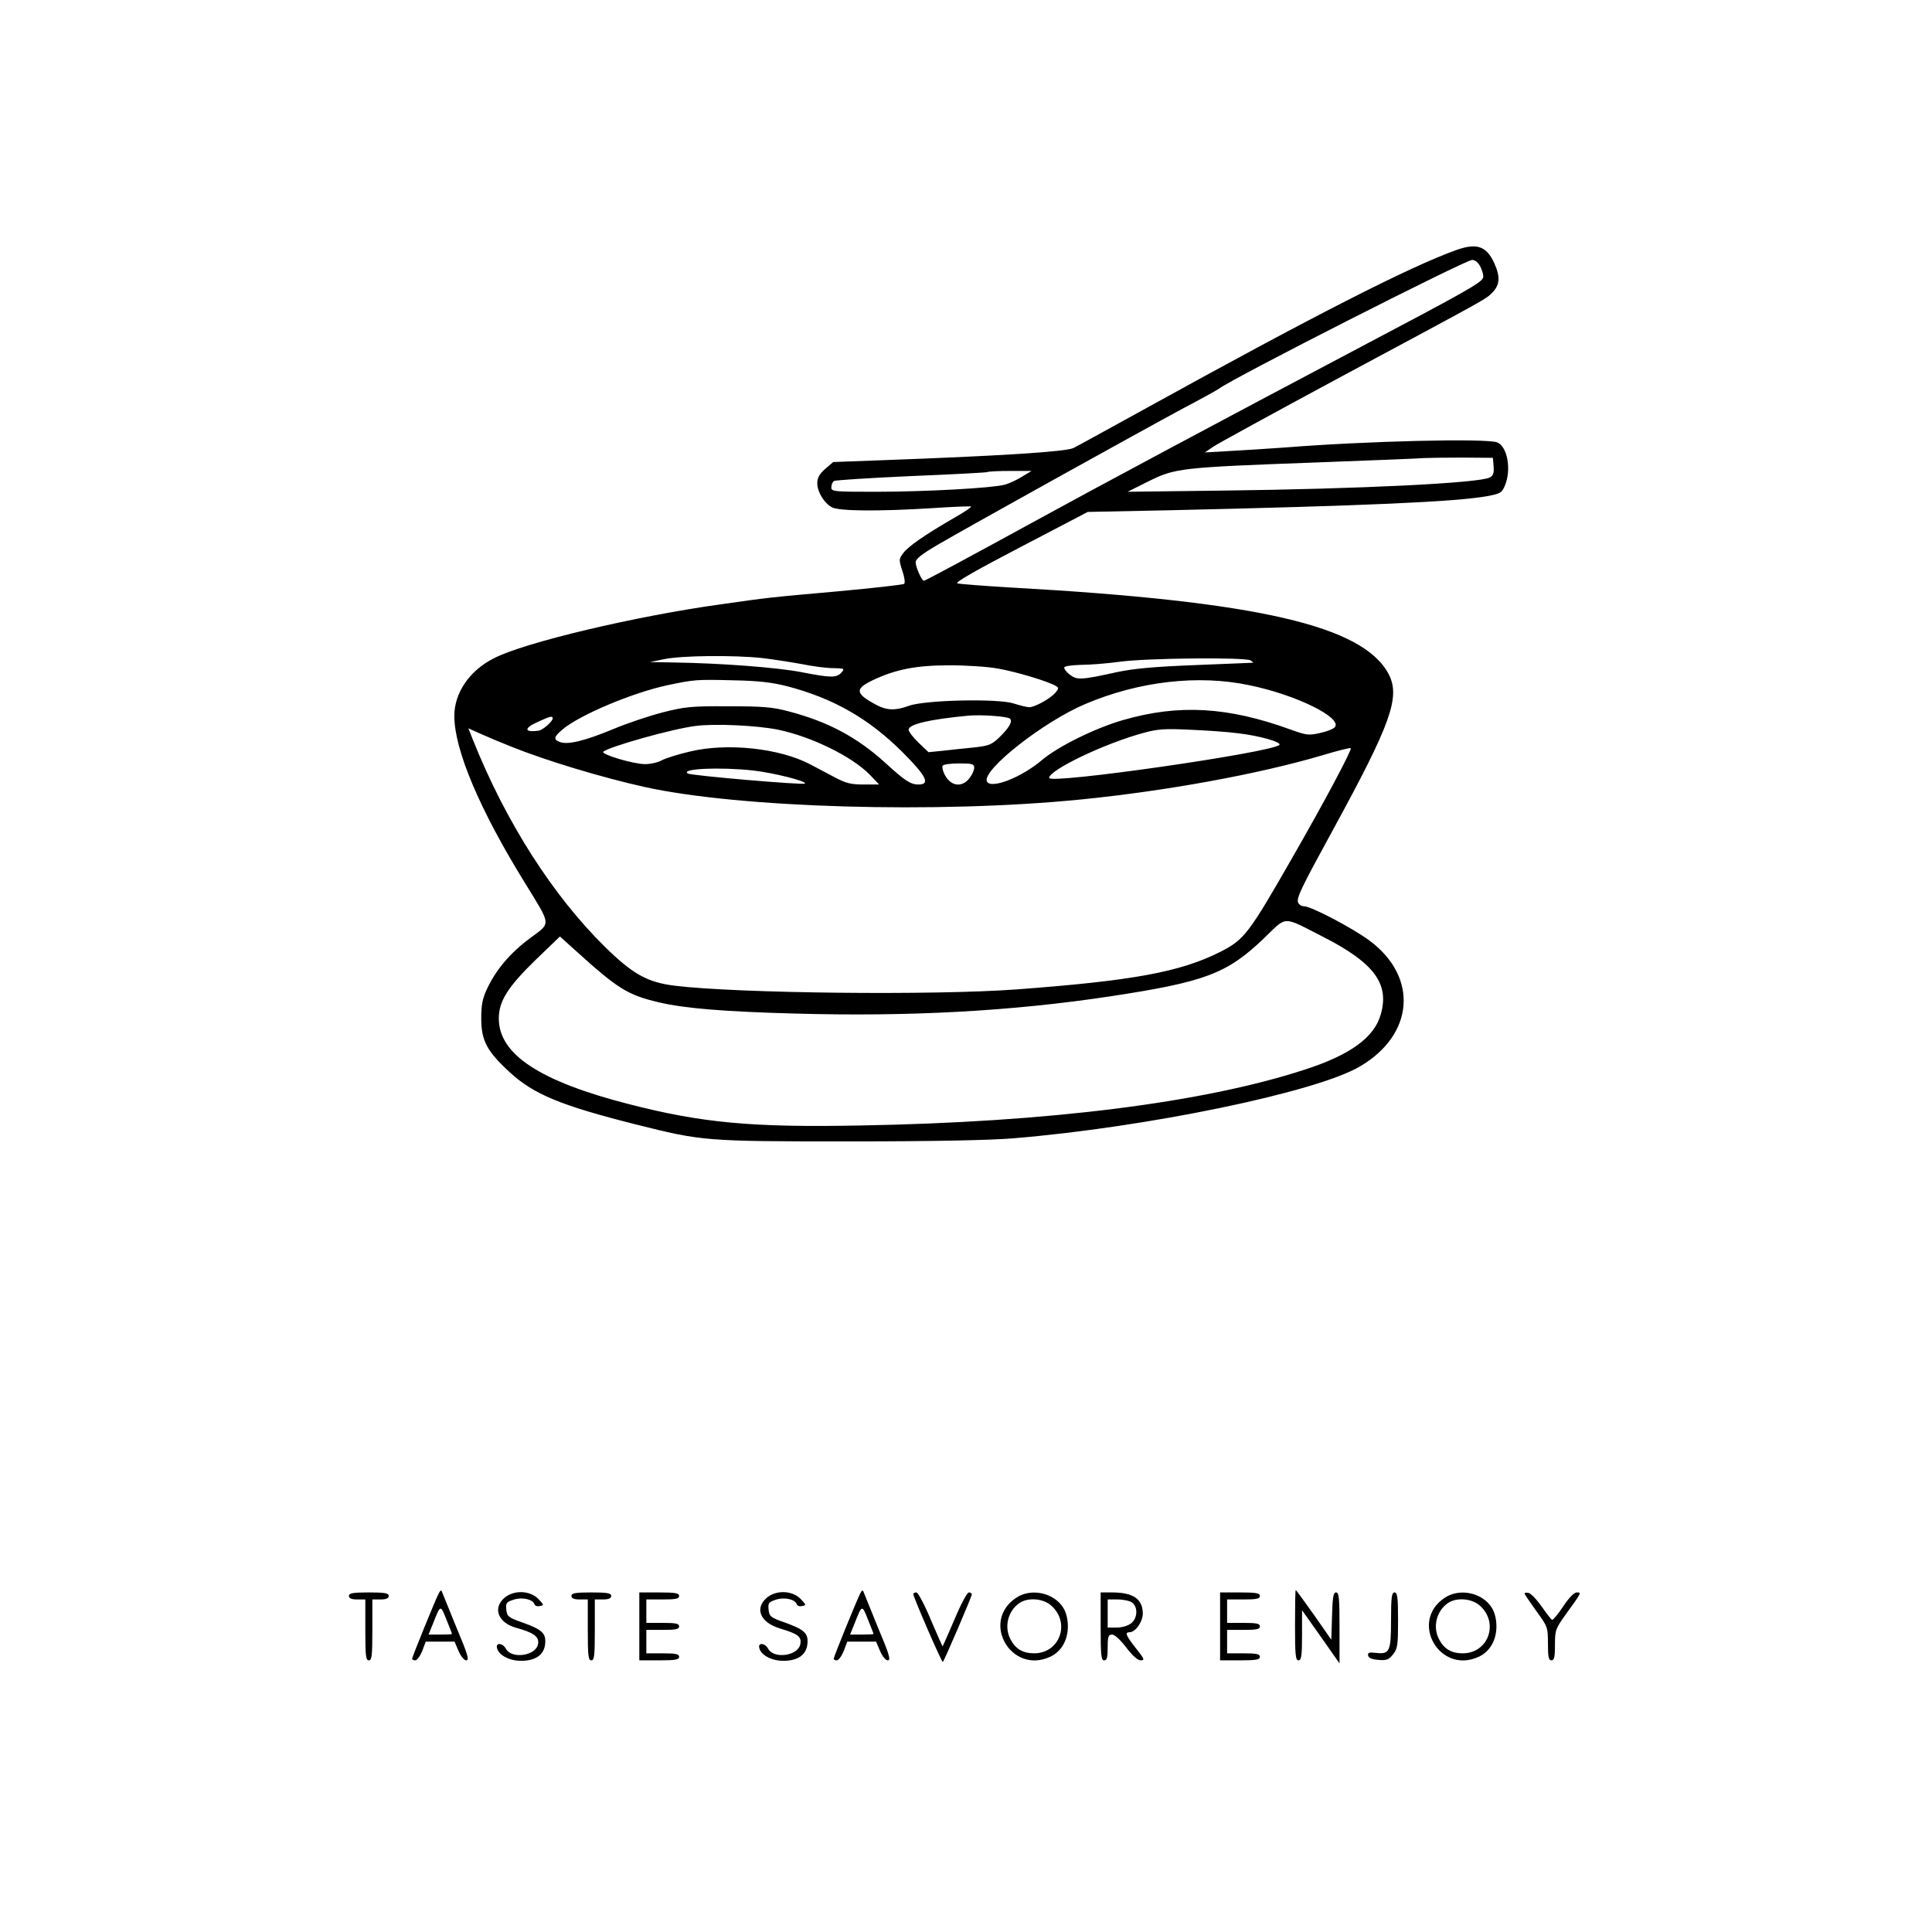
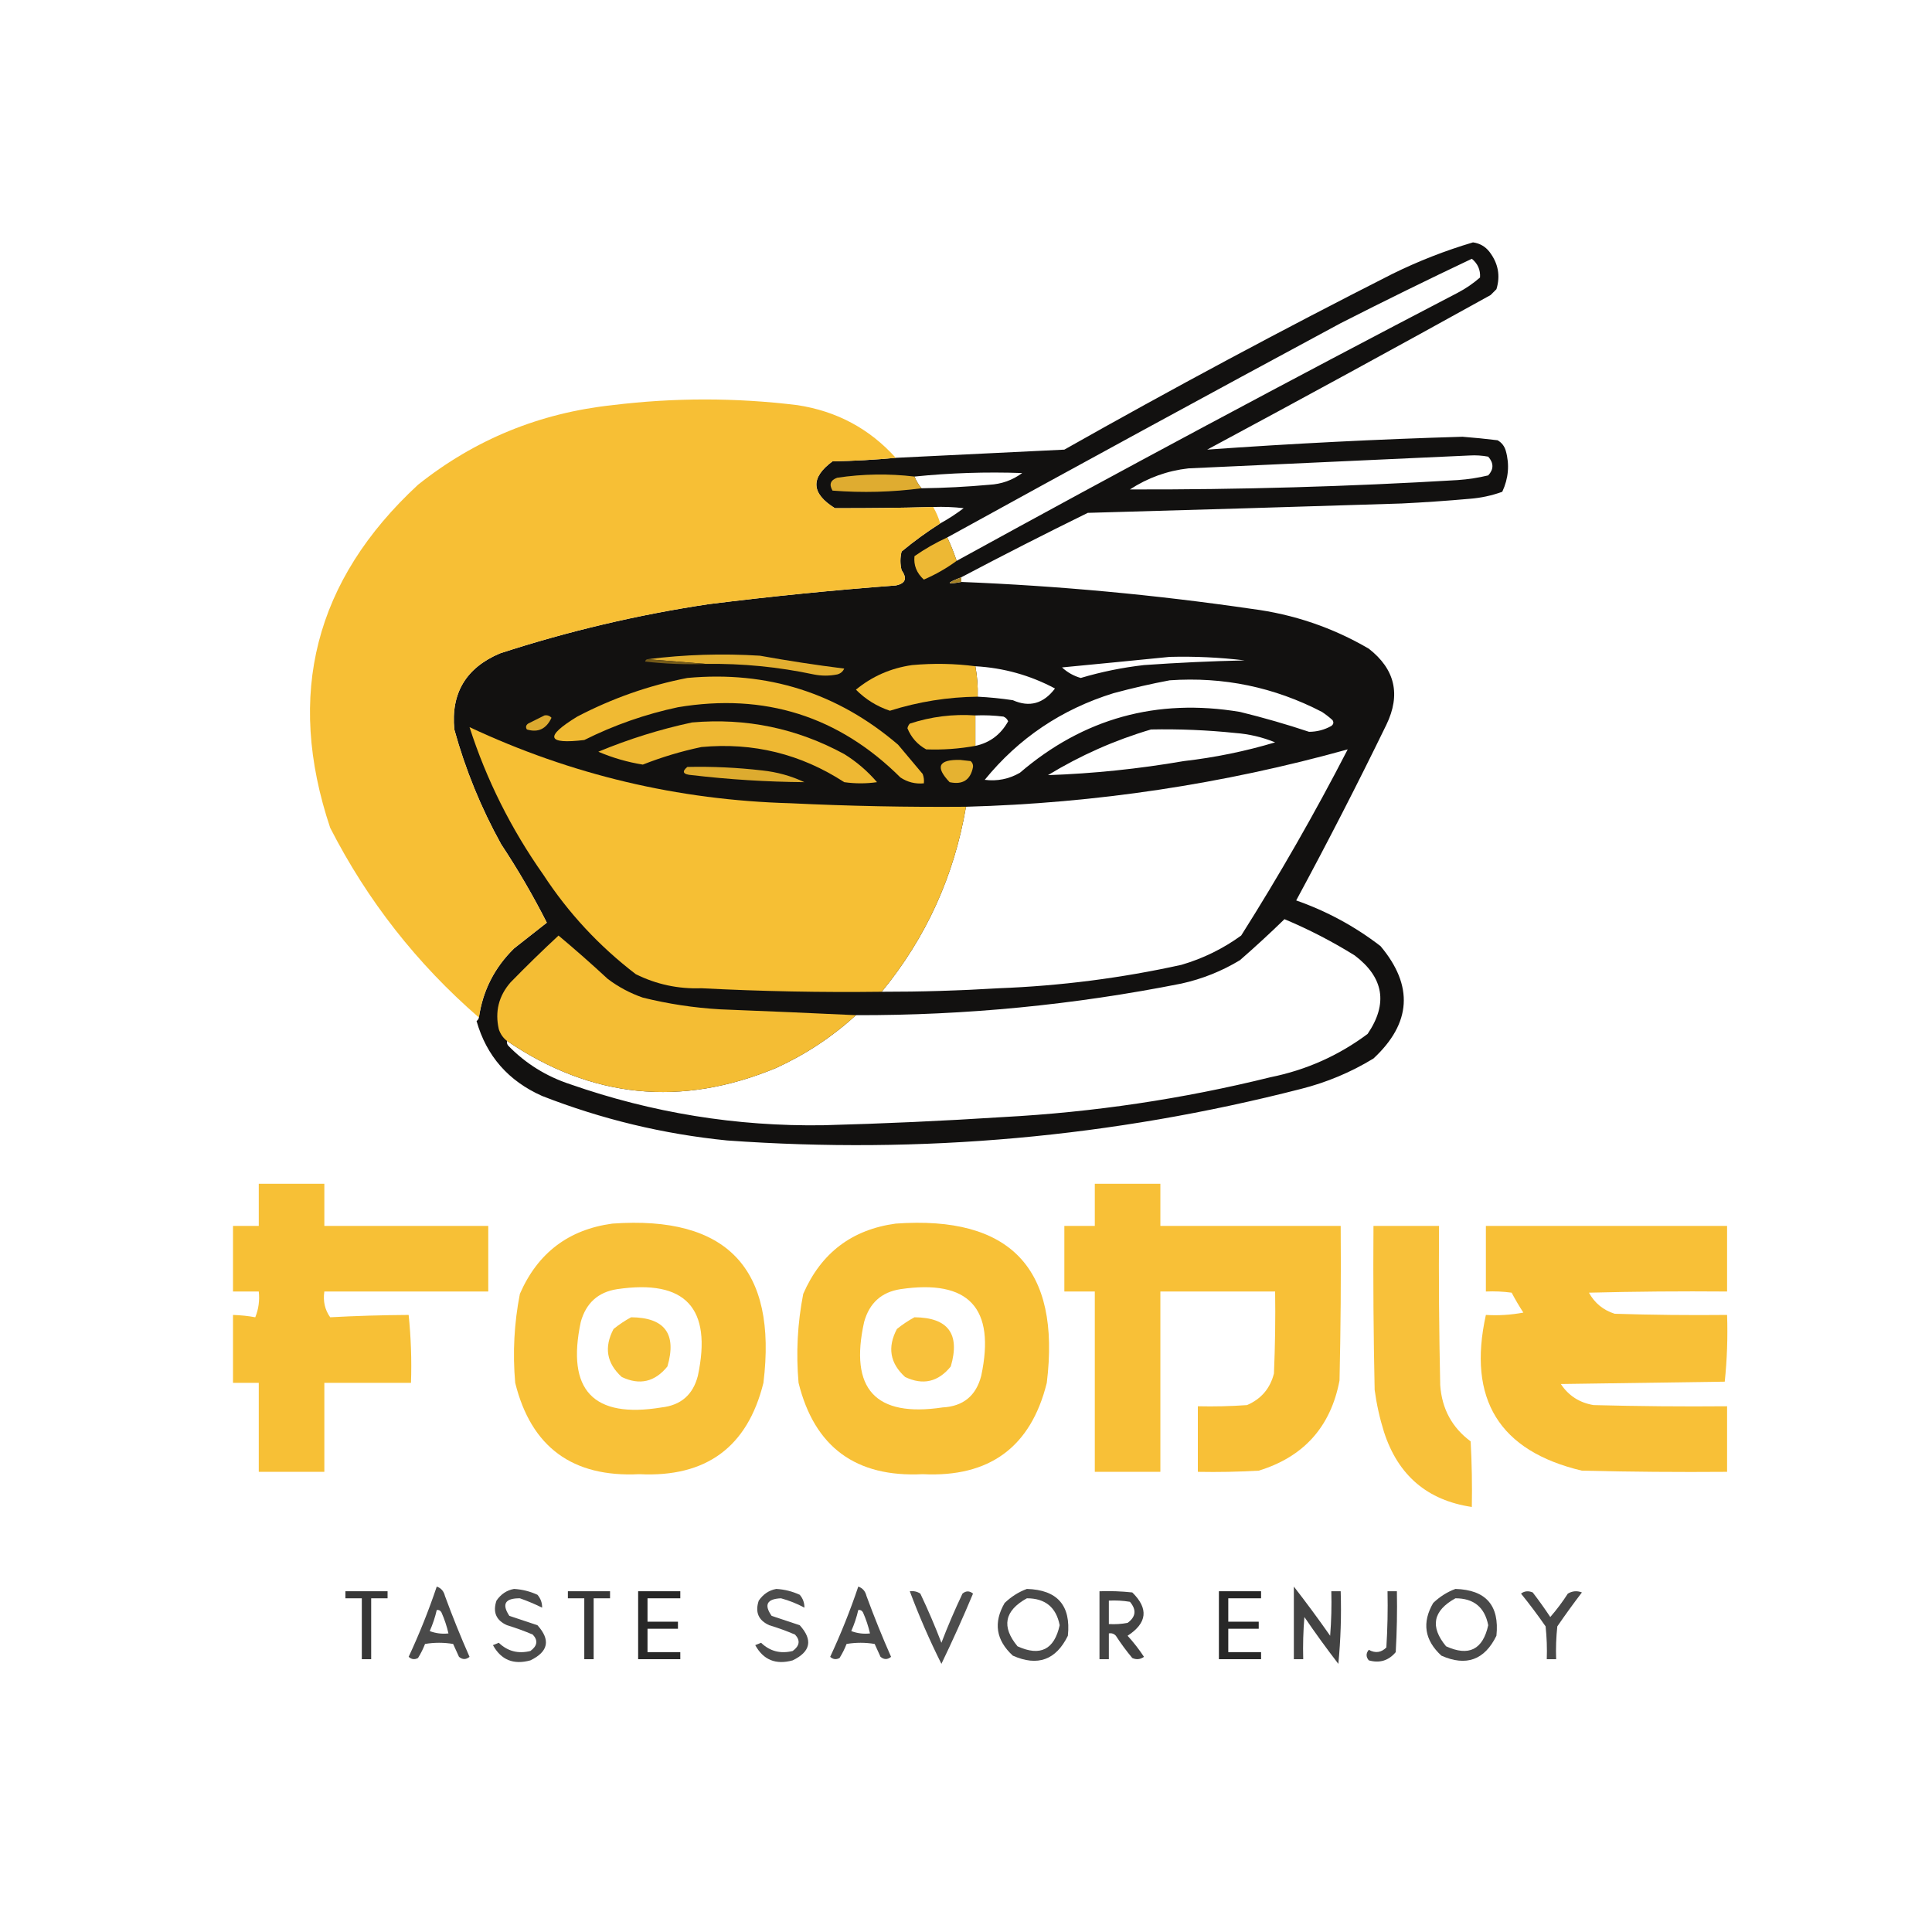
- <svg xmlns="http://www.w3.org/2000/svg" version="1.0" width="825pt" height="825pt" viewBox="0 0 825 825" preserveAspectRatio="xMidYMid meet">
-   <g transform="translate(0,825) scale(0.1,-0.1)" fill="#000000" stroke="none">
-     <path d="M6215 7181 c-199 -72 -609 -281 -1315 -671 -157 -86 -299 -165 -316 -173 -32 -16 -312 -34 -838 -53 l-188 -7 -34 -29 c-25 -22 -34 -38 -34 -62 0 -36 29 -84 62 -102 29 -17 202 -18 427 -4 90 6 165 9 168 7 2 -3 -30 -24 -72 -48 -126 -73 -198 -123 -218 -151 -19 -25 -19 -29 -4 -75 9 -26 13 -51 8 -56 -4 -4 -131 -18 -282 -32 -303 -27 -293 -26 -504 -56 -360 -50 -835 -162 -966 -230 -104 -52 -169 -148 -169 -246 0 -145 109 -402 302 -714 113 -184 112 -168 23 -234 -84 -62 -146 -134 -184 -215 -21 -44 -26 -70 -26 -130 0 -94 25 -140 122 -229 102 -94 219 -142 536 -222 286 -72 297 -73 912 -73 355 0 603 5 700 13 571 47 1296 197 1482 307 231 135 251 380 43 536 -72 54 -251 148 -281 148 -11 0 -22 7 -26 16 -7 20 12 60 151 314 244 447 286 562 237 659 -107 209 -557 313 -1611 372 -118 7 -223 15 -232 18 -11 4 80 56 270 155 l287 150 345 7 c838 19 1222 36 1359 60 58 11 64 14 77 45 29 68 11 168 -33 185 -47 18 -557 6 -908 -22 -71 -5 -177 -12 -235 -15 l-105 -6 35 24 c19 13 260 145 535 293 656 352 626 335 658 366 32 33 34 67 8 125 -34 74 -75 88 -166 55z m108 -73 c8 -17 13 -37 10 -44 -8 -22 -72 -58 -529 -299 -587 -310 -1129 -600 -1384 -740 -285 -156 -469 -255 -475 -255 -9 0 -35 59 -35 79 0 14 25 34 93 74 117 69 856 479 1047 582 80 42 150 81 155 85 58 45 1051 549 1081 550 14 0 27 -11 37 -32z m55 -850 c2 -28 -1 -39 -17 -47 -45 -24 -554 -49 -1146 -56 l-400 -5 90 45 c113 56 137 59 710 80 237 9 446 17 465 19 19 1 94 2 165 2 l130 -1 3 -37z m-2013 -43 c-22 -14 -56 -30 -76 -35 -52 -14 -336 -30 -551 -30 -179 0 -188 1 -188 19 0 11 5 23 11 27 7 4 154 13 328 21 174 7 321 15 326 17 6 3 51 5 100 5 l90 0 -40 -24z m-1110 -775 c50 -6 126 -18 170 -26 44 -9 103 -17 132 -17 49 -1 51 -2 36 -19 -21 -23 -44 -23 -172 2 -104 20 -343 38 -541 41 l-105 2 60 12 c74 16 299 18 420 5z m2085 -10 c8 -5 13 -10 10 -10 -3 0 -113 -5 -245 -10 -179 -7 -264 -15 -335 -30 -154 -34 -171 -35 -203 -10 -15 12 -25 26 -22 31 4 5 36 9 73 10 37 0 110 6 162 13 112 16 538 20 560 6z m-1078 -35 c76 -13 219 -56 248 -75 12 -7 11 -12 -5 -30 -23 -25 -87 -60 -110 -60 -9 0 -38 7 -66 16 -67 22 -381 15 -448 -10 -57 -21 -94 -20 -139 4 -90 48 -93 68 -16 105 99 47 186 64 329 64 72 0 165 -6 207 -14z m-902 -75 c199 -52 349 -138 493 -281 103 -103 121 -139 69 -139 -33 0 -57 15 -141 92 -121 110 -245 176 -412 220 -71 19 -111 22 -259 22 -157 1 -186 -2 -280 -26 -58 -15 -154 -47 -213 -72 -118 -49 -191 -67 -225 -55 -30 11 -28 22 10 54 73 62 299 157 448 189 114 24 124 25 280 21 110 -2 166 -9 230 -25z m1975 4 c200 -41 398 -139 365 -179 -6 -8 -35 -19 -63 -25 -48 -11 -58 -10 -127 15 -267 97 -477 109 -715 40 -118 -34 -276 -112 -345 -170 -89 -76 -222 -127 -236 -91 -19 49 243 255 421 330 229 97 482 126 700 80z m-1022 -143 c12 -12 -4 -39 -47 -81 -33 -31 -45 -35 -109 -42 -40 -4 -99 -10 -132 -14 l-60 -6 -43 41 c-23 22 -42 47 -42 55 0 23 86 44 255 60 55 5 168 -3 178 -13z m-1953 1 c0 -13 -43 -50 -60 -52 -63 -9 -64 11 -2 38 52 24 62 26 62 14z m963 -48 c143 -30 315 -114 392 -193 l39 -41 -66 0 c-54 0 -75 5 -124 31 -32 17 -79 42 -104 55 -131 69 -354 93 -513 55 -48 -11 -102 -28 -120 -37 -17 -10 -50 -17 -72 -17 -50 0 -190 42 -179 53 23 21 296 98 394 110 83 11 265 2 353 -16z m-1138 -73 c149 -60 386 -131 565 -171 405 -90 1252 -115 1865 -54 362 36 758 108 1029 188 66 20 122 34 124 31 6 -6 -113 -230 -251 -470 -185 -323 -204 -348 -307 -400 -171 -86 -373 -123 -870 -160 -351 -26 -1195 -17 -1460 16 -114 14 -178 49 -295 164 -224 220 -425 534 -566 887 l-19 48 58 -26 c31 -14 89 -38 127 -53z m3100 58 c90 -10 190 -38 178 -50 -35 -33 -983 -169 -983 -141 0 34 238 148 405 193 58 16 91 18 195 13 69 -3 161 -9 205 -15z m-1125 -148 c0 -10 -9 -30 -21 -45 -32 -40 -79 -34 -105 16 -8 16 -12 33 -9 38 3 6 35 10 71 10 56 0 64 -2 64 -19z m-945 -11 c88 -10 232 -46 222 -56 -7 -7 -486 34 -500 43 -33 21 138 28 278 13z m2436 -711 c217 -111 283 -200 245 -331 -28 -99 -131 -173 -326 -236 -433 -141 -1094 -224 -1895 -238 -466 -9 -677 11 -989 91 -382 98 -556 213 -556 366 0 74 39 135 156 249 l105 101 70 -63 c178 -161 220 -187 352 -218 109 -26 281 -40 579 -48 493 -14 928 10 1346 73 409 62 500 97 657 246 104 100 77 99 256 8z" />
-     <path d="M1873 1445 c-14 -27 -113 -270 -113 -278 0 -4 6 -7 13 -7 8 0 21 18 30 40 l15 40 62 0 61 0 17 -40 c10 -23 24 -40 33 -40 14 0 6 27 -41 138 -31 76 -59 145 -62 153 -4 11 -7 9 -15 -6z m57 -172 c0 -2 -22 -3 -50 -3 l-50 0 21 52 c30 76 30 76 55 13 13 -32 24 -60 24 -62z" />
-     <path d="M3673 1445 c-14 -27 -113 -270 -113 -278 0 -4 6 -7 13 -7 8 0 21 18 30 40 l15 40 62 0 61 0 17 -40 c10 -23 24 -40 33 -40 14 0 6 27 -41 138 -31 76 -59 145 -62 153 -4 11 -7 9 -15 -6z m57 -172 c0 -2 -22 -3 -50 -3 l-50 0 21 52 c30 76 30 76 55 13 13 -32 24 -60 24 -62z" />
-     <path d="M5530 1310 c0 -127 2 -150 15 -150 12 0 15 19 15 107 l0 107 80 -113 80 -114 0 152 c0 126 -2 151 -15 151 -11 0 -15 -20 -17 -101 l-3 -101 -74 106 c-41 58 -76 106 -78 106 -2 0 -3 -67 -3 -150z" />
-     <path d="M1490 1435 c0 -10 11 -15 35 -15 l35 0 0 -130 c0 -109 2 -130 15 -130 13 0 15 21 15 130 l0 130 35 0 c24 0 35 5 35 15 0 12 -16 15 -85 15 -69 0 -85 -3 -85 -15z" />
-     <path d="M2154 1427 c-51 -44 -27 -107 50 -128 73 -20 98 -37 94 -67 -6 -52 -113 -69 -138 -22 -13 24 -43 27 -38 4 6 -31 52 -56 103 -56 63 0 99 26 103 74 4 44 -14 60 -98 90 -60 21 -65 26 -68 55 -3 28 1 32 31 42 36 12 82 2 89 -19 2 -7 13 -11 23 -8 19 3 18 5 -7 31 -36 36 -104 38 -144 4z" />
-     <path d="M2440 1435 c0 -10 11 -15 35 -15 l35 0 0 -130 c0 -109 2 -130 15 -130 13 0 15 21 15 130 l0 130 35 0 c24 0 35 5 35 15 0 12 -16 15 -85 15 -69 0 -85 -3 -85 -15z" />
-     <path d="M2730 1305 l0 -145 85 0 c69 0 85 3 85 15 0 12 -14 15 -70 15 l-70 0 0 50 0 50 70 0 c56 0 70 3 70 15 0 12 -14 15 -70 15 l-70 0 0 50 0 50 70 0 c56 0 70 3 70 15 0 12 -16 15 -85 15 l-85 0 0 -145z" />
-     <path d="M3274 1427 c-53 -46 -27 -106 57 -131 76 -23 91 -34 87 -64 -6 -52 -113 -69 -138 -22 -13 24 -43 27 -38 4 6 -31 52 -56 103 -56 63 0 99 26 103 74 4 44 -14 60 -98 90 -60 21 -65 26 -68 55 -3 28 1 32 31 42 36 12 82 2 89 -19 2 -7 13 -11 23 -8 19 3 18 5 -7 31 -36 36 -104 38 -144 4z" />
-     <path d="M3900 1443 c0 -13 122 -294 126 -290 7 7 124 280 124 289 0 4 -6 8 -13 8 -7 0 -35 -52 -61 -115 -27 -63 -50 -115 -51 -115 -1 0 -24 52 -51 115 -26 63 -54 115 -61 115 -7 0 -13 -3 -13 -7z" />
-     <path d="M4339 1427 c-153 -102 -20 -330 147 -251 46 22 74 70 74 129 0 30 -7 60 -20 80 -40 64 -137 85 -201 42z m151 -34 c82 -74 35 -203 -74 -203 -48 0 -80 19 -101 60 -28 53 -11 120 37 154 37 26 103 21 138 -11z" />
-     <path d="M4700 1305 c0 -122 2 -145 15 -145 12 0 15 13 15 55 0 47 3 55 19 55 11 0 36 -23 60 -55 27 -35 49 -55 62 -55 18 0 16 6 -20 51 -43 55 -49 69 -28 69 26 0 57 45 57 81 -1 61 -41 89 -131 89 l-49 0 0 -145z m134 102 c26 -19 24 -67 -4 -89 -13 -10 -38 -18 -61 -18 l-39 0 0 60 0 60 43 0 c24 0 51 -6 61 -13z" />
-     <path d="M5210 1305 l0 -145 85 0 c69 0 85 3 85 15 0 12 -14 15 -70 15 l-70 0 0 50 0 50 70 0 c56 0 70 3 70 15 0 12 -14 15 -70 15 l-70 0 0 50 0 50 70 0 c56 0 70 3 70 15 0 12 -16 15 -85 15 l-85 0 0 -145z" />
-     <path d="M5940 1331 c0 -134 -6 -146 -65 -139 -28 3 -35 1 -33 -11 2 -11 17 -17 44 -19 35 -3 45 1 63 24 19 24 21 40 21 145 0 99 -3 119 -15 119 -12 0 -15 -20 -15 -119z" />
-     <path d="M6169 1427 c-153 -102 -20 -330 147 -251 46 22 74 70 74 129 0 30 -7 60 -20 80 -40 64 -137 85 -201 42z m151 -34 c82 -74 35 -203 -74 -203 -48 0 -80 19 -101 60 -28 53 -11 120 37 154 37 26 103 21 138 -11z" />
-     <path d="M6510 1446 c0 -4 23 -37 50 -75 49 -67 50 -70 50 -140 0 -56 3 -71 15 -71 12 0 15 14 15 66 0 63 2 69 48 133 66 91 66 91 45 91 -11 0 -34 -23 -58 -60 -22 -33 -43 -58 -47 -57 -4 1 -24 27 -45 57 -21 30 -46 56 -56 58 -9 2 -17 1 -17 -2z" />
+ <svg xmlns="http://www.w3.org/2000/svg" version="1.1" width="825px" height="825px" style="shape-rendering:geometricPrecision; text-rendering:geometricPrecision; image-rendering:optimizeQuality; fill-rule:evenodd; clip-rule:evenodd">
+   <g>
+     <path style="opacity:0.934" fill="#020100" d="M 410.5,246.5 C 403.909,249.053 403.909,249.72 410.5,248.5C 452.035,250.169 493.368,254.003 534.5,260C 552.36,262.295 569.027,267.961 584.5,277C 595.735,285.775 598.235,296.608 592,309.5C 579.677,334.813 566.844,359.813 553.5,384.5C 566.573,389.086 578.573,395.586 589.5,404C 603.702,420.919 602.702,436.919 586.5,452C 576.851,457.885 566.518,462.219 555.5,465C 475.067,485.615 393.401,492.948 310.5,487C 283.294,484.282 256.96,477.948 231.5,468C 217.067,461.581 207.733,450.914 203.5,436C 204.056,435.617 204.389,435.117 204.5,434.5C 206.155,423.025 211.155,413.191 219.5,405C 224.198,401.324 228.865,397.658 233.5,394C 227.638,382.44 221.138,371.273 214,360.5C 205.384,344.938 198.717,328.605 194,311.5C 192.5,295.975 199,285.142 213.5,279C 242.563,269.543 272.23,262.543 302.5,258C 329.1,254.673 355.767,252.007 382.5,250C 386.665,249.176 387.498,247.009 385,243.5C 384.333,240.833 384.333,238.167 385,235.5C 390.302,231.112 395.802,227.112 401.5,223.5C 404.975,221.593 408.309,219.426 411.5,217C 407.179,216.501 402.846,216.334 398.5,216.5C 384.495,216.885 370.495,217.051 356.5,217C 346.325,210.671 345.992,204.004 355.5,197C 364.676,196.83 373.676,196.33 382.5,195.5C 406.494,194.334 430.494,193.167 454.5,192C 500.531,165.982 547.197,140.982 594.5,117C 605.634,111.515 617.134,107.015 629,103.5C 631.887,103.903 634.221,105.236 636,107.5C 639.77,112.431 640.77,117.765 639,123.5C 638.167,124.333 637.333,125.167 636.5,126C 596.327,148.254 555.993,170.254 515.5,192C 551.768,189.403 588.101,187.57 624.5,186.5C 629.511,186.89 634.511,187.39 639.5,188C 641.259,189.008 642.426,190.508 643,192.5C 644.664,198.404 644.164,204.238 641.5,210C 636.988,211.636 632.322,212.636 627.5,213C 617.847,213.862 608.18,214.529 598.5,215C 553.835,216.42 509.169,217.754 464.5,219C 446.317,227.924 428.317,237.091 410.5,246.5 Z M 408.5,239.5 C 407.362,236.087 406.029,232.754 404.5,229.5C 460.286,198.771 516.286,168.271 572.5,138C 591.044,128.561 609.71,119.395 628.5,110.5C 631.052,112.601 632.219,115.267 632,118.5C 629.094,121.037 625.927,123.204 622.5,125C 550.663,162.416 479.33,200.582 408.5,239.5 Z M 627.5,194.5 C 630.187,194.336 632.854,194.503 635.5,195C 637.891,197.733 637.891,200.4 635.5,203C 631.227,204.03 626.894,204.697 622.5,205C 575.869,207.783 529.202,209.117 482.5,209C 490.129,204.017 498.463,201.017 507.5,200C 547.659,198.175 587.659,196.341 627.5,194.5 Z M 393.5,208.5 C 392.248,206.999 391.248,205.332 390.5,203.5C 405.8,201.946 421.134,201.446 436.5,202C 432.353,205.049 427.687,206.716 422.5,207C 412.85,207.877 403.183,208.377 393.5,208.5 Z M 499.5,280.5 C 510.207,280.224 520.873,280.724 531.5,282C 517.15,282.322 502.816,282.989 488.5,284C 479.332,285.042 470.332,286.876 461.5,289.5C 458.469,288.634 455.803,287.134 453.5,285C 468.997,283.518 484.33,282.018 499.5,280.5 Z M 416.5,284.5 C 428.578,285.185 439.911,288.351 450.5,294C 445.602,300.487 439.602,302.154 432.5,299C 427.519,298.252 422.519,297.752 417.5,297.5C 417.628,293.119 417.295,288.785 416.5,284.5 Z M 499.5,290.5 C 522.446,288.923 544.113,293.423 564.5,304C 566.09,305.046 567.59,306.213 569,307.5C 569.617,308.449 569.451,309.282 568.5,310C 565.55,311.65 562.383,312.483 559,312.5C 549.321,309.275 539.488,306.442 529.5,304C 493.976,298.071 462.642,306.738 435.5,330C 430.804,332.68 425.804,333.68 420.5,333C 435.003,315.196 453.336,302.863 475.5,296C 483.558,293.826 491.558,291.992 499.5,290.5 Z M 416.5,305.5 C 420.514,305.334 424.514,305.501 428.5,306C 429.428,306.388 430.095,307.055 430.5,308C 427.345,313.672 422.678,317.172 416.5,318.5C 416.5,314.167 416.5,309.833 416.5,305.5 Z M 491.5,311.5 C 503.533,311.258 515.533,311.758 527.5,313C 533.392,313.444 539.058,314.778 544.5,317C 531.807,320.806 518.807,323.472 505.5,325C 486.274,328.321 466.94,330.321 447.5,331C 461.382,322.555 476.049,316.055 491.5,311.5 Z M 376.5,423.5 C 395.414,400.468 407.414,374.134 412.5,344.5C 467.931,342.987 522.265,334.82 575.5,320C 561.485,347.201 546.318,373.701 530,399.5C 522.253,405.123 513.753,409.29 504.5,412C 478.814,417.669 452.814,421.002 426.5,422C 409.848,423.017 393.181,423.517 376.5,423.5 Z M 216.5,444.5 C 252.577,469.041 290.911,472.874 331.5,456C 344.1,450.215 355.434,442.715 365.5,433.5C 412.284,433.622 458.618,429.122 504.5,420C 513.414,418.031 521.747,414.697 529.5,410C 535.983,404.351 542.317,398.517 548.5,392.5C 558.939,396.886 568.939,402.053 578.5,408C 590.926,417.429 592.76,428.596 584,441.5C 571.635,450.742 557.801,456.908 542.5,460C 505.047,469.265 467.047,474.932 428.5,477C 402.851,478.653 377.184,479.82 351.5,480.5C 314.455,481.048 278.455,475.215 243.5,463C 233.271,459.641 224.438,454.141 217,446.5C 216.536,445.906 216.369,445.239 216.5,444.5 Z" />
+   </g>
+   <g>
+     <path style="opacity:0.996" fill="#f7bf34" d="M 382.5,195.5 C 373.676,196.33 364.676,196.83 355.5,197C 345.992,204.004 346.325,210.671 356.5,217C 370.495,217.051 384.495,216.885 398.5,216.5C 399.773,218.713 400.773,221.046 401.5,223.5C 395.802,227.112 390.302,231.112 385,235.5C 384.333,238.167 384.333,240.833 385,243.5C 387.498,247.009 386.665,249.176 382.5,250C 355.767,252.007 329.1,254.673 302.5,258C 272.23,262.543 242.563,269.543 213.5,279C 199,285.142 192.5,295.975 194,311.5C 198.717,328.605 205.384,344.938 214,360.5C 221.138,371.273 227.638,382.44 233.5,394C 228.865,397.658 224.198,401.324 219.5,405C 211.155,413.191 206.155,423.025 204.5,434.5C 178.045,411.56 156.878,384.56 141,353.5C 121.937,296.585 134.437,247.752 178.5,207C 202.728,187.691 230.394,176.358 261.5,173C 287.85,169.772 314.183,169.772 340.5,173C 357.313,175.569 371.313,183.069 382.5,195.5 Z" />
+   </g>
+   <g>
+     <path style="opacity:0.995" fill="#e0ad30" d="M 390.5,203.5 C 391.248,205.332 392.248,206.999 393.5,208.5C 380.978,210.156 368.311,210.49 355.5,209.5C 353.95,206.871 354.616,205.037 357.5,204C 368.539,202.358 379.539,202.191 390.5,203.5 Z" />
+   </g>
+   <g>
+     <path style="opacity:0.99" fill="#efb934" d="M 404.5,229.5 C 406.029,232.754 407.362,236.087 408.5,239.5C 404.222,242.645 399.555,245.312 394.5,247.5C 391.419,244.698 390.086,241.365 390.5,237.5C 394.926,234.406 399.593,231.739 404.5,229.5 Z" />
+   </g>
+   <g>
+     <path style="opacity:1" fill="#a68123" d="M 410.5,246.5 C 410.5,247.167 410.5,247.833 410.5,248.5C 403.909,249.72 403.909,249.053 410.5,246.5 Z" />
+   </g>
+   <g>
+     <path style="opacity:1" fill="#e2af30" d="M 301.5,283.5 C 293.167,282.833 284.833,282.167 276.5,281.5C 292.424,279.489 308.424,278.989 324.5,280C 336.465,282.159 348.465,283.993 360.5,285.5C 359.91,286.799 358.91,287.632 357.5,288C 354.167,288.667 350.833,288.667 347.5,288C 332.341,284.779 317.007,283.279 301.5,283.5 Z" />
+   </g>
+   <g>
+     <path style="opacity:1" fill="#745a19" d="M 276.5,281.5 C 284.833,282.167 293.167,282.833 301.5,283.5C 292.808,283.831 284.141,283.498 275.5,282.5C 275.624,281.893 275.957,281.56 276.5,281.5 Z" />
+   </g>
+   <g>
+     <path style="opacity:0.997" fill="#f1bb33" d="M 416.5,284.5 C 417.295,288.785 417.628,293.119 417.5,297.5C 404.713,297.644 392.213,299.644 380,303.5C 374.438,301.638 369.605,298.638 365.5,294.5C 372.434,288.791 380.434,285.291 389.5,284C 398.676,283.176 407.676,283.343 416.5,284.5 Z" />
+   </g>
+   <g>
+     <path style="opacity:1" fill="#f0ba33" d="M 293.5,289.5 C 327.656,286.364 357.656,295.864 383.5,318C 387,322.167 390.5,326.333 394,330.5C 394.49,331.793 394.657,333.127 394.5,334.5C 390.869,334.84 387.536,334.006 384.5,332C 358.181,305.824 326.515,295.824 289.5,302C 275.571,304.964 262.238,309.631 249.5,316C 233.465,317.91 232.465,314.577 246.5,306C 261.481,298.175 277.148,292.675 293.5,289.5 Z" />
+   </g>
+   <g>
+     <path style="opacity:0.995" fill="#f1ba33" d="M 416.5,305.5 C 416.5,309.833 416.5,314.167 416.5,318.5C 409.555,319.759 402.555,320.259 395.5,320C 391.764,317.931 389.097,314.931 387.5,311C 387.645,310.228 387.978,309.561 388.5,309C 397.586,306.014 406.92,304.848 416.5,305.5 Z" />
+   </g>
+   <g>
+     <path style="opacity:1" fill="#dcaa2f" d="M 232.5,305.5 C 233.675,305.281 234.675,305.614 235.5,306.5C 233.289,311.27 229.789,312.937 225,311.5C 224.383,310.551 224.549,309.718 225.5,309C 227.925,307.787 230.259,306.621 232.5,305.5 Z" />
+   </g>
+   <g>
+     <path style="opacity:1" fill="#eeb833" d="M 295.5,308.5 C 318.558,306.482 340.224,310.982 360.5,322C 365.755,325.251 370.422,329.251 374.5,334C 369.833,334.667 365.167,334.667 360.5,334C 341.954,321.947 321.621,316.947 299.5,319C 290.914,320.808 282.581,323.308 274.5,326.5C 267.945,325.445 261.612,323.611 255.5,321C 268.533,315.58 281.867,311.413 295.5,308.5 Z" />
+   </g>
+   <g>
+     <path style="opacity:0.999" fill="#f6bf34" d="M 412.5,344.5 C 407.414,374.134 395.414,400.468 376.5,423.5C 350.814,423.825 325.148,423.325 299.5,422C 289.621,422.355 280.288,420.355 271.5,416C 255.874,404.044 242.708,389.877 232,373.5C 218.206,353.912 207.706,332.912 200.5,310.5C 243.867,330.839 289.533,341.672 337.5,343C 362.486,344.205 387.486,344.705 412.5,344.5 Z" />
+   </g>
+   <g>
+     <path style="opacity:0.99" fill="#e7b331" d="M 415.5,327.5 C 414.442,333.045 411.109,335.212 405.5,334C 399.248,327.446 400.748,324.28 410,324.5C 411.5,324.667 413,324.833 414.5,325C 415.252,325.671 415.586,326.504 415.5,327.5 Z" />
+   </g>
+   <g>
+     <path style="opacity:1" fill="#ddab2f" d="M 293.5,327.5 C 304.203,327.262 314.87,327.762 325.5,329C 331.823,329.665 337.823,331.332 343.5,334C 327.463,333.869 311.463,332.869 295.5,331C 291.67,330.724 291.004,329.558 293.5,327.5 Z" />
+   </g>
+   <g>
+     <path style="opacity:0.992" fill="#f6be34" d="M 365.5,433.5 C 355.434,442.715 344.1,450.215 331.5,456C 290.911,472.874 252.577,469.041 216.5,444.5C 214.864,443.251 213.697,441.584 213,439.5C 211.288,431.971 212.955,425.304 218,419.5C 224.654,412.679 231.488,406.013 238.5,399.5C 245.648,405.481 252.648,411.647 259.5,418C 264.055,421.445 269.055,424.112 274.5,426C 285.341,428.686 296.341,430.353 307.5,431C 326.997,431.761 346.33,432.595 365.5,433.5 Z" />
+   </g>
+   <g>
+     <path style="opacity:0.989" fill="#f7c034" d="M 110.5,505.5 C 119.833,505.5 129.167,505.5 138.5,505.5C 138.5,511.5 138.5,517.5 138.5,523.5C 161.833,523.5 185.167,523.5 208.5,523.5C 208.5,532.833 208.5,542.167 208.5,551.5C 185.167,551.5 161.833,551.5 138.5,551.5C 137.89,555.635 138.723,559.301 141,562.5C 151.895,561.906 163.062,561.572 174.5,561.5C 175.498,571.144 175.832,580.81 175.5,590.5C 163.167,590.5 150.833,590.5 138.5,590.5C 138.5,603.167 138.5,615.833 138.5,628.5C 129.167,628.5 119.833,628.5 110.5,628.5C 110.5,615.833 110.5,603.167 110.5,590.5C 106.833,590.5 103.167,590.5 99.5,590.5C 99.5,580.833 99.5,571.167 99.5,561.5C 102.959,561.62 106.126,561.954 109,562.5C 110.415,559.042 110.915,555.375 110.5,551.5C 106.833,551.5 103.167,551.5 99.5,551.5C 99.5,542.167 99.5,532.833 99.5,523.5C 103.167,523.5 106.833,523.5 110.5,523.5C 110.5,517.5 110.5,511.5 110.5,505.5 Z" />
+   </g>
+   <g>
+     <path style="opacity:0.989" fill="#f8c035" d="M 467.5,505.5 C 476.833,505.5 486.167,505.5 495.5,505.5C 495.5,511.5 495.5,517.5 495.5,523.5C 521.167,523.5 546.833,523.5 572.5,523.5C 572.667,545.503 572.5,567.503 572,589.5C 568.243,609.258 556.743,622.091 537.5,628C 528.84,628.5 520.173,628.666 511.5,628.5C 511.5,619.167 511.5,609.833 511.5,600.5C 518.508,600.666 525.508,600.5 532.5,600C 538.557,597.381 542.39,592.881 544,586.5C 544.5,574.838 544.667,563.171 544.5,551.5C 528.167,551.5 511.833,551.5 495.5,551.5C 495.5,577.167 495.5,602.833 495.5,628.5C 486.167,628.5 476.833,628.5 467.5,628.5C 467.5,602.833 467.5,577.167 467.5,551.5C 463.167,551.5 458.833,551.5 454.5,551.5C 454.5,542.167 454.5,532.833 454.5,523.5C 458.833,523.5 463.167,523.5 467.5,523.5C 467.5,517.5 467.5,511.5 467.5,505.5 Z" />
+   </g>
+   <g>
+     <path style="opacity:0.982" fill="#f8c035" d="M 261.5,522.5 C 310.493,518.994 331.993,541.661 326,590.5C 319.201,617.935 301.534,630.935 273,629.5C 244.466,630.935 226.799,617.935 220,590.5C 218.877,577.714 219.544,565.047 222,552.5C 229.613,535.039 242.779,525.039 261.5,522.5 Z M 263.5,550.5 C 292.683,546.185 304.183,558.519 298,587.5C 295.928,595.573 290.761,600.073 282.5,601C 253.3,605.797 241.8,593.63 248,564.5C 250.242,556.417 255.409,551.751 263.5,550.5 Z" />
+   </g>
+   <g>
+     <path style="opacity:0.981" fill="#f8c034" d="M 382.5,522.5 C 431.493,518.994 452.993,541.661 447,590.5C 440.201,617.935 422.534,630.935 394,629.5C 365.466,630.935 347.799,617.935 341,590.5C 339.877,577.714 340.544,565.047 343,552.5C 350.613,535.039 363.779,525.039 382.5,522.5 Z M 384.5,550.5 C 413.683,546.185 425.183,558.519 419,587.5C 416.795,596.039 411.295,600.539 402.5,601C 373.797,605.29 362.631,593.123 369,564.5C 371.242,556.417 376.409,551.751 384.5,550.5 Z" />
+   </g>
+   <g>
+     <path style="opacity:0.974" fill="#f8bf35" d="M 586.5,523.5 C 595.833,523.5 605.167,523.5 614.5,523.5C 614.333,546.169 614.5,568.836 615,591.5C 615.718,601.612 620.051,609.612 628,615.5C 628.5,624.827 628.666,634.161 628.5,643.5C 609.499,640.68 596.999,630.013 591,611.5C 589.157,605.617 587.823,599.617 587,593.5C 586.5,570.169 586.333,546.836 586.5,523.5 Z" />
+   </g>
+   <g>
+     <path style="opacity:0.987" fill="#f8bf35" d="M 634.5,523.5 C 668.833,523.5 703.167,523.5 737.5,523.5C 737.5,532.833 737.5,542.167 737.5,551.5C 717.831,551.333 698.164,551.5 678.5,552C 680.955,556.452 684.621,559.452 689.5,561C 705.497,561.5 721.497,561.667 737.5,561.5C 737.818,571.083 737.485,580.583 736.5,590C 713.167,590.333 689.833,590.667 666.5,591C 669.81,595.995 674.477,598.995 680.5,600C 699.497,600.5 718.497,600.667 737.5,600.5C 737.5,609.833 737.5,619.167 737.5,628.5C 716.831,628.667 696.164,628.5 675.5,628C 640.206,619.633 626.539,597.466 634.5,561.5C 639.875,561.828 645.208,561.495 650.5,560.5C 648.707,557.749 647.041,554.916 645.5,552C 641.848,551.501 638.182,551.335 634.5,551.5C 634.5,542.167 634.5,532.833 634.5,523.5 Z" />
+   </g>
+   <g>
+     <path style="opacity:0.967" fill="#f7c035" d="M 269.5,562.5 C 283.898,562.619 289.065,569.619 285,583.5C 279.619,590.138 273.119,591.638 265.5,588C 259.031,582.135 257.864,575.302 262,567.5C 264.426,565.548 266.926,563.881 269.5,562.5 Z" />
+   </g>
+   <g>
+     <path style="opacity:0.965" fill="#f8bf35" d="M 390.5,562.5 C 404.898,562.619 410.065,569.619 406,583.5C 400.619,590.138 394.119,591.638 386.5,588C 380.031,582.135 378.864,575.302 383,567.5C 385.426,565.548 387.926,563.881 390.5,562.5 Z" />
+   </g>
+   <g>
+     <path style="opacity:0.71" fill="#000000" d="M 186.5,677.5 C 188.335,678.122 189.502,679.456 190,681.5C 193.223,690.28 196.723,698.946 200.5,707.5C 198.994,708.747 197.494,708.747 196,707.5C 195.163,705.649 194.329,703.816 193.5,702C 189.5,701.333 185.5,701.333 181.5,702C 180.692,704.088 179.692,706.088 178.5,708C 177.056,708.781 175.723,708.614 174.5,707.5C 179.067,697.704 183.067,687.704 186.5,677.5 Z M 186.5,687.5 C 187.376,687.369 188.043,687.702 188.5,688.5C 189.801,691.427 190.801,694.427 191.5,697.5C 188.753,697.813 186.086,697.48 183.5,696.5C 184.801,693.573 185.801,690.573 186.5,687.5 Z" />
+   </g>
+   <g>
+     <path style="opacity:0.709" fill="#000000" d="M 366.5,677.5 C 368.335,678.122 369.502,679.456 370,681.5C 373.223,690.28 376.723,698.946 380.5,707.5C 378.994,708.747 377.494,708.747 376,707.5C 375.163,705.649 374.329,703.816 373.5,702C 369.5,701.333 365.5,701.333 361.5,702C 360.692,704.088 359.692,706.088 358.5,708C 357.056,708.781 355.723,708.614 354.5,707.5C 359.067,697.704 363.067,687.704 366.5,677.5 Z M 366.5,687.5 C 367.376,687.369 368.043,687.702 368.5,688.5C 369.801,691.427 370.801,694.427 371.5,697.5C 368.753,697.813 366.086,697.48 363.5,696.5C 364.801,693.573 365.801,690.573 366.5,687.5 Z" />
+   </g>
+   <g>
+     <path style="opacity:0.736" fill="#000000" d="M 552.5,677.5 C 557.803,684.317 562.97,691.317 568,698.5C 568.5,692.175 568.666,685.842 568.5,679.5C 569.833,679.5 571.167,679.5 572.5,679.5C 572.832,689.855 572.499,700.188 571.5,710.5C 566.473,703.973 561.64,697.307 557,690.5C 556.501,696.491 556.334,702.491 556.5,708.5C 555.167,708.5 553.833,708.5 552.5,708.5C 552.5,698.167 552.5,687.833 552.5,677.5 Z" />
+   </g>
+   <g>
+     <path style="opacity:0.704" fill="#000000" d="M 219.5,678.5 C 222.988,678.705 226.321,679.539 229.5,681C 230.861,682.584 231.528,684.418 231.5,686.5C 228.469,685.001 225.302,683.667 222,682.5C 215.666,682.459 214.166,684.959 217.5,690C 221.5,691.333 225.5,692.667 229.5,694C 235.184,700.291 234.184,705.291 226.5,709C 219.31,711 213.977,708.834 210.5,702.5C 211.333,702.167 212.167,701.833 213,701.5C 216.772,705.127 221.272,706.294 226.5,705C 229.482,702.809 229.815,700.476 227.5,698C 223.91,696.47 220.243,695.136 216.5,694C 211.857,691.928 210.357,688.428 212,683.5C 213.913,680.72 216.413,679.053 219.5,678.5 Z" />
+   </g>
+   <g>
+     <path style="opacity:0.702" fill="#000000" d="M 331.5,678.5 C 334.988,678.705 338.321,679.539 341.5,681C 342.861,682.584 343.528,684.418 343.5,686.5C 340.429,684.826 337.095,683.493 333.5,682.5C 327.496,682.761 326.163,685.261 329.5,690C 333.5,691.333 337.5,692.667 341.5,694C 347.184,700.291 346.184,705.291 338.5,709C 331.31,711 325.977,708.834 322.5,702.5C 323.333,702.167 324.167,701.833 325,701.5C 328.772,705.127 333.272,706.294 338.5,705C 341.482,702.809 341.815,700.476 339.5,698C 335.91,696.47 332.243,695.136 328.5,694C 323.857,691.928 322.357,688.428 324,683.5C 325.913,680.72 328.413,679.053 331.5,678.5 Z" />
+   </g>
+   <g>
+     <path style="opacity:0.712" fill="#000000" d="M 438.5,678.5 C 451.527,678.894 457.361,685.56 456,698.5C 450.929,708.858 443.096,711.691 432.5,707C 425.297,700.372 424.13,692.872 429,684.5C 431.855,681.773 435.022,679.773 438.5,678.5 Z M 438.5,682.5 C 446.338,682.506 451.004,686.34 452.5,694C 450.201,704.432 444.201,707.432 434.5,703C 427.558,694.64 428.891,687.806 438.5,682.5 Z" />
+   </g>
+   <g>
+     <path style="opacity:0.712" fill="#000000" d="M 621.5,678.5 C 634.527,678.894 640.361,685.56 639,698.5C 633.929,708.858 626.096,711.691 615.5,707C 608.297,700.372 607.13,692.872 612,684.5C 614.855,681.773 618.022,679.773 621.5,678.5 Z M 621.5,682.5 C 629.338,682.506 634.004,686.34 635.5,694C 633.201,704.432 627.201,707.432 617.5,703C 610.558,694.64 611.891,687.806 621.5,682.5 Z" />
+   </g>
+   <g>
+     <path style="opacity:0.785" fill="#000000" d="M 147.5,679.5 C 153.5,679.5 159.5,679.5 165.5,679.5C 165.5,680.5 165.5,681.5 165.5,682.5C 163.167,682.5 160.833,682.5 158.5,682.5C 158.5,691.167 158.5,699.833 158.5,708.5C 157.167,708.5 155.833,708.5 154.5,708.5C 154.5,699.833 154.5,691.167 154.5,682.5C 152.167,682.5 149.833,682.5 147.5,682.5C 147.5,681.5 147.5,680.5 147.5,679.5 Z" />
+   </g>
+   <g>
+     <path style="opacity:0.784" fill="#000000" d="M 242.5,679.5 C 248.5,679.5 254.5,679.5 260.5,679.5C 260.5,680.5 260.5,681.5 260.5,682.5C 258.167,682.5 255.833,682.5 253.5,682.5C 253.5,691.167 253.5,699.833 253.5,708.5C 252.167,708.5 250.833,708.5 249.5,708.5C 249.5,699.833 249.5,691.167 249.5,682.5C 247.167,682.5 244.833,682.5 242.5,682.5C 242.5,681.5 242.5,680.5 242.5,679.5 Z" />
+   </g>
+   <g>
+     <path style="opacity:0.844" fill="#000000" d="M 272.5,679.5 C 278.5,679.5 284.5,679.5 290.5,679.5C 290.5,680.5 290.5,681.5 290.5,682.5C 285.833,682.5 281.167,682.5 276.5,682.5C 276.5,685.833 276.5,689.167 276.5,692.5C 280.833,692.5 285.167,692.5 289.5,692.5C 289.5,693.5 289.5,694.5 289.5,695.5C 285.167,695.5 280.833,695.5 276.5,695.5C 276.5,698.833 276.5,702.167 276.5,705.5C 281.167,705.5 285.833,705.5 290.5,705.5C 290.5,706.5 290.5,707.5 290.5,708.5C 284.5,708.5 278.5,708.5 272.5,708.5C 272.5,698.833 272.5,689.167 272.5,679.5 Z" />
+   </g>
+   <g>
+     <path style="opacity:0.699" fill="#000000" d="M 388.5,679.5 C 390.144,679.286 391.644,679.62 393,680.5C 396.275,687.384 399.275,694.384 402,701.5C 404.725,694.384 407.725,687.384 411,680.5C 412.494,679.253 413.994,679.253 415.5,680.5C 411.257,690.649 406.757,700.649 402,710.5C 396.955,700.409 392.455,690.076 388.5,679.5 Z" />
+   </g>
+   <g>
+     <path style="opacity:0.737" fill="#000000" d="M 469.5,679.5 C 474.179,679.334 478.845,679.501 483.5,680C 490.549,686.892 489.883,693.059 481.5,698.5C 484.075,701.319 486.408,704.319 488.5,707.5C 486.926,708.631 485.259,708.798 483.5,708C 480.974,704.974 478.64,701.807 476.5,698.5C 475.675,697.614 474.675,697.281 473.5,697.5C 473.5,701.167 473.5,704.833 473.5,708.5C 472.167,708.5 470.833,708.5 469.5,708.5C 469.5,698.833 469.5,689.167 469.5,679.5 Z M 473.5,683.5 C 476.518,683.335 479.518,683.502 482.5,684C 485.39,687.419 485.057,690.419 481.5,693C 478.854,693.497 476.187,693.664 473.5,693.5C 473.5,690.167 473.5,686.833 473.5,683.5 Z" />
+   </g>
+   <g>
+     <path style="opacity:0.844" fill="#000000" d="M 520.5,679.5 C 526.5,679.5 532.5,679.5 538.5,679.5C 538.5,680.5 538.5,681.5 538.5,682.5C 533.833,682.5 529.167,682.5 524.5,682.5C 524.5,685.833 524.5,689.167 524.5,692.5C 528.833,692.5 533.167,692.5 537.5,692.5C 537.5,693.5 537.5,694.5 537.5,695.5C 533.167,695.5 528.833,695.5 524.5,695.5C 524.5,698.833 524.5,702.167 524.5,705.5C 529.167,705.5 533.833,705.5 538.5,705.5C 538.5,706.5 538.5,707.5 538.5,708.5C 532.5,708.5 526.5,708.5 520.5,708.5C 520.5,698.833 520.5,689.167 520.5,679.5 Z" />
+   </g>
+   <g>
+     <path style="opacity:0.725" fill="#000000" d="M 592.5,679.5 C 593.833,679.5 595.167,679.5 596.5,679.5C 596.666,688.173 596.5,696.84 596,705.5C 592.95,709.13 589.117,710.297 584.5,709C 583.253,707.506 583.253,706.006 584.5,704.5C 587.291,706.04 589.791,705.706 592,703.5C 592.5,695.507 592.666,687.507 592.5,679.5 Z" />
+   </g>
+   <g>
+     <path style="opacity:0.715" fill="#000000" d="M 649.5,680.5 C 650.946,679.387 652.613,679.22 654.5,680C 657.123,683.412 659.623,686.912 662,690.5C 664.743,687.346 667.243,684.012 669.5,680.5C 671.421,679.359 673.421,679.192 675.5,680C 671.878,684.745 668.378,689.578 665,694.5C 664.501,699.155 664.334,703.821 664.5,708.5C 663.167,708.5 661.833,708.5 660.5,708.5C 660.666,703.821 660.499,699.155 660,694.5C 656.637,689.65 653.137,684.983 649.5,680.5 Z" />
  </g>
</svg>
